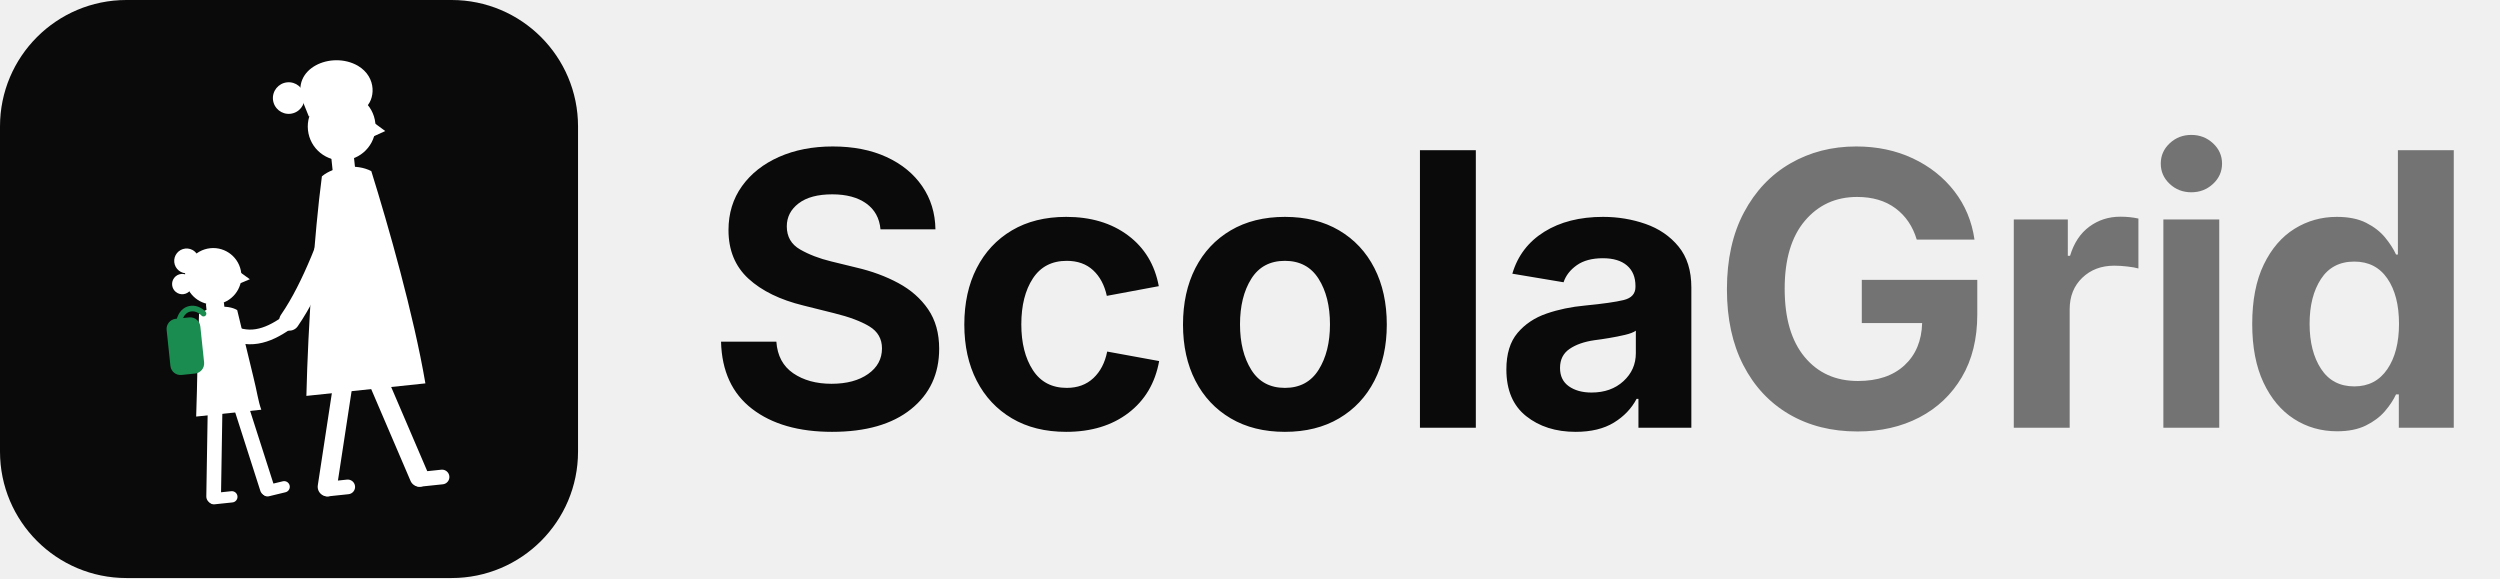
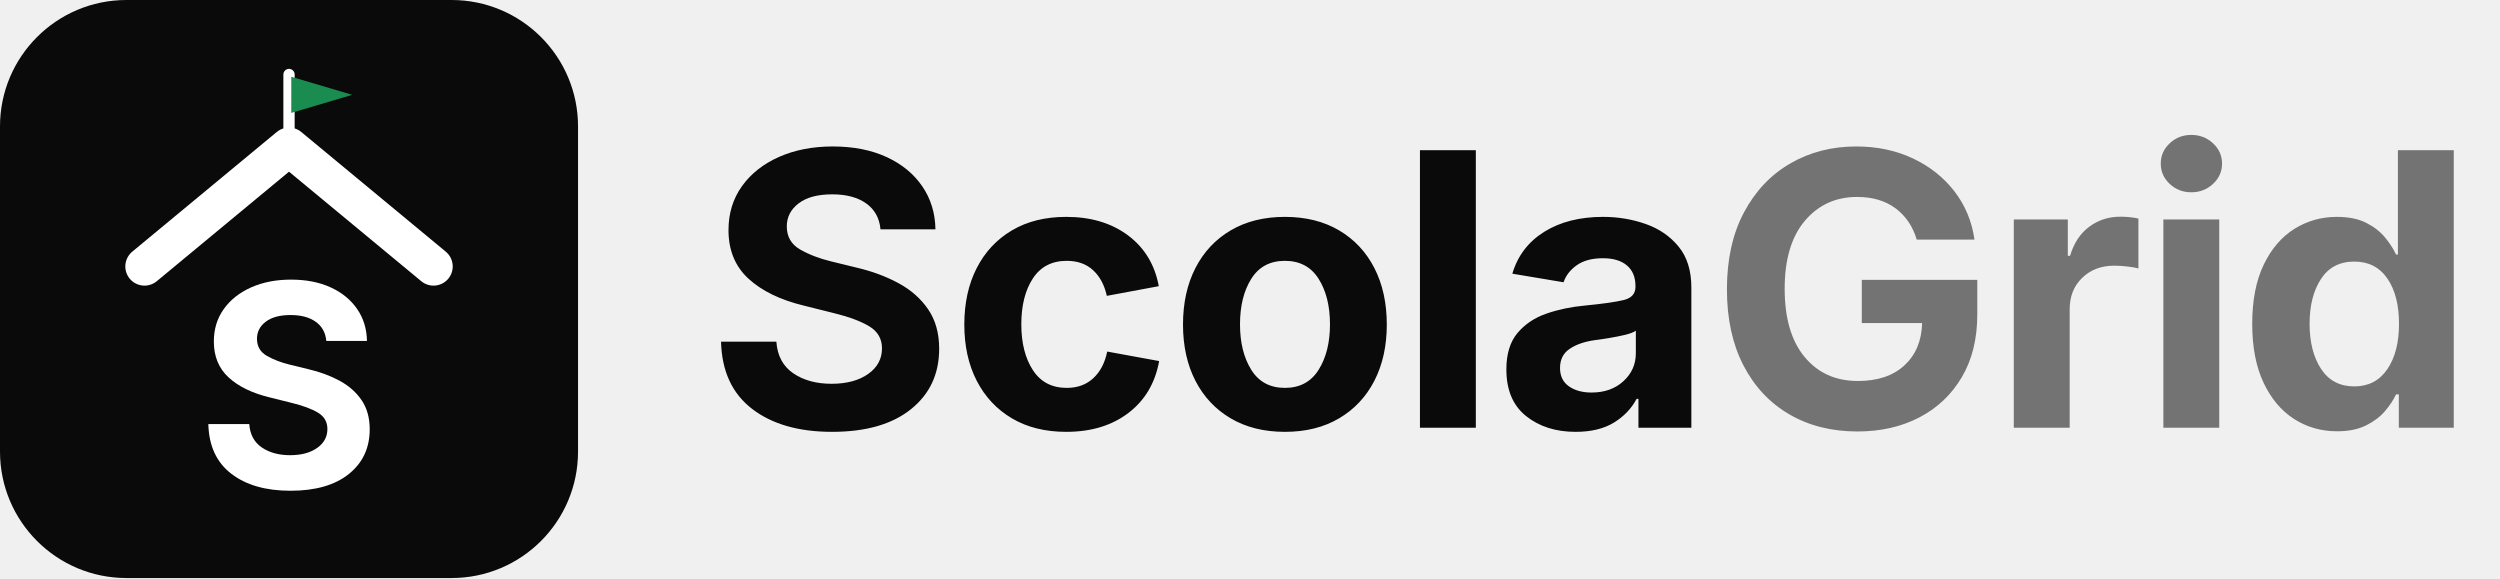
<svg xmlns="http://www.w3.org/2000/svg" viewBox="0 0 865 200" width="865" height="200">
  <g transform="scale(0.390625)">
    <rect width="512" height="512" rx="112" fill="#0A0A0A" />
-     <g transform="rotate(-6 256 300) translate(-14 0)" fill="#FFFFFF" stroke="#FFFFFF" stroke-linecap="round" stroke-linejoin="round">
-       <g transform="translate(120 0)">
-         <path stroke="none" d="M184 92 C176 62 214 50 236 66 C252 78 248 98 238 104 L188 106 Z" />
-         <circle stroke="none" cx="172" cy="88" r="14" />
-         <circle stroke="none" cx="216" cy="118" r="30" />
-         <path stroke="none" d="M243 116 L254 126 L242 130 Z" />
-         <rect stroke="none" x="204" y="140" width="20" height="22" rx="6" />
-         <path stroke="none" d="M194 160 C206 152 226 152 238 160 C248 210 262 290 266 352 L160 352 C168 290 182 210 194 160 Z" />
-         <path fill="none" stroke-width="18" d="M214 176 C196 214 176 256 152 284" />
-         <path fill="none" stroke-width="17" d="M226 350 L252 434" />
-         <path fill="none" stroke-width="17" d="M192 350 L170 434" />
-         <path fill="none" stroke-width="13" d="M252 436 L272 436" />
-         <path fill="none" stroke-width="13" d="M170 436 L188 436" />
-       </g>
-       <g transform="translate(-125 0)">
-         <circle stroke="none" cx="334" cy="238" r="25" />
-         <circle stroke="none" cx="312" cy="222" r="11" />
-         <circle stroke="none" cx="306" cy="242" r="9" />
-         <path stroke="none" d="M357 236 L366 244 L356 247 Z" />
-         <rect stroke="none" x="325" y="258" width="16" height="16" rx="5" />
-         <path stroke="none" d="M318 270 C328 264 344 264 352 270 L360 330 C362 344 362 352 364 360 L306 360 C308 346 310 330 312 314 Z" />
-         <path fill="none" stroke-width="13" d="M340 286 C358 300 376 296 394 286" />
-         <path fill="none" stroke-width="13" d="M323 358 L314 432" />
-         <path fill="none" stroke-width="13" d="M347 358 L362 430" />
-         <path fill="none" stroke-width="10" d="M314 434 L330 434" />
-         <path fill="none" stroke-width="10" d="M362 432 L377 430" />
-         <rect stroke="none" fill="#1A8C50" x="288" y="272" width="30" height="50" rx="9" />
-         <path fill="none" stroke="#1A8C50" stroke-width="5" d="M300 274 C304 262 316 262 322 270" />
-       </g>
-     </g>
+     <path d="M128 236 L256 130 L384 236" fill="none" stroke="#FFFFFF" stroke-width="34" stroke-linecap="round" stroke-linejoin="round" />
+     <path d="M256 132 L256 66" stroke="#FFFFFF" stroke-width="10" stroke-linecap="round" />
+     <path d="M258 68 L312 84 L258 100 Z" fill="#1A8C50" />
+     <path d="M257.282 434.686Q224.445 434.686 204.853 419.61Q185.26 404.534 184.528 375.604H220.783Q221.759 389.397 231.83 396.294Q241.901 403.191 256.916 403.191Q271.808 403.191 280.902 396.783Q289.997 390.374 289.997 379.998Q289.997 370.599 281.757 365.594Q273.517 360.589 258.625 356.927L238.605 351.922Q215.534 346.307 202.472 334.283Q189.411 322.259 189.411 302.483Q189.411 286.004 198.261 273.675Q207.111 261.346 222.553 254.51Q237.995 247.674 257.77 247.674Q277.912 247.674 292.926 254.571Q307.941 261.468 316.364 273.736Q324.787 286.004 325.031 301.995H289.02Q288.043 291.009 279.682 285.027Q271.32 279.046 257.404 279.046Q243.122 279.046 235.37 284.966Q227.619 290.887 227.619 300.042Q227.619 310.174 236.347 315.179Q245.075 320.184 256.671 322.991L273.151 327.02Q288.41 330.56 300.739 337.212Q313.068 343.865 320.27 354.424Q327.472 364.983 327.472 380.242Q327.472 405.022 308.979 419.854Q290.485 434.686 257.282 434.686Z" fill="#FFFFFF" />
  </g>
  <path d="M287.893 149.418Q270.555 149.418 260.21 141.458Q249.865 133.498 249.479 118.223H268.621Q269.137 125.506 274.454 129.147Q279.771 132.789 287.699 132.789Q295.562 132.789 300.364 129.405Q305.166 126.021 305.166 120.543Q305.166 115.58 300.815 112.938Q296.465 110.295 288.602 108.361L278.031 105.719Q265.85 102.754 258.953 96.405Q252.057 90.057 252.057 79.615Q252.057 70.914 256.729 64.404Q261.402 57.895 269.556 54.285Q277.709 50.676 288.15 50.676Q298.785 50.676 306.713 54.317Q314.641 57.959 319.088 64.437Q323.535 70.914 323.664 79.357H304.65Q304.135 73.557 299.72 70.398Q295.305 67.24 287.957 67.24Q280.416 67.24 276.323 70.366Q272.23 73.492 272.23 78.326Q272.23 83.676 276.839 86.318Q281.447 88.961 287.57 90.443L296.271 92.57Q304.328 94.439 310.838 97.952Q317.348 101.465 321.15 107.04Q324.953 112.615 324.953 120.672Q324.953 133.756 315.188 141.587Q305.424 149.418 287.893 149.418Z M368.908 149.418Q358.016 149.418 350.12 144.745Q342.225 140.072 337.938 131.726Q333.652 123.379 333.652 112.293Q333.652 101.143 337.938 92.764Q342.225 84.385 350.12 79.712Q358.016 75.039 368.908 75.039Q381.734 75.039 390.307 81.452Q398.879 87.865 400.941 99.016L382.959 102.367Q381.734 96.76 378.222 93.505Q374.709 90.25 369.102 90.25Q361.367 90.25 357.371 96.341Q353.375 102.432 353.375 112.229Q353.375 121.896 357.371 128.052Q361.367 134.207 369.102 134.207Q374.709 134.207 378.318 130.823Q381.928 127.439 383.088 121.639L401.07 124.926Q399.008 136.334 390.436 142.876Q381.863 149.418 368.908 149.418Z M444.574 149.418Q433.746 149.418 425.818 144.745Q417.891 140.072 413.604 131.726Q409.318 123.379 409.318 112.293Q409.318 101.143 413.604 92.764Q417.891 84.385 425.818 79.712Q433.746 75.039 444.574 75.039Q455.402 75.039 463.33 79.712Q471.258 84.385 475.544 92.764Q479.83 101.143 479.83 112.293Q479.83 123.379 475.544 131.726Q471.258 140.072 463.33 144.745Q455.402 149.418 444.574 149.418ZM444.574 134.207Q452.309 134.207 456.24 127.955Q460.172 121.703 460.172 112.229Q460.172 102.689 456.24 96.47Q452.309 90.25 444.574 90.25Q436.84 90.25 432.94 96.47Q429.041 102.689 429.041 112.229Q429.041 121.703 432.94 127.955Q436.84 134.207 444.574 134.207Z M510.637 51.965V148.0H491.301V51.965Z M545.182 149.418Q534.869 149.418 528.037 143.972Q521.205 138.525 521.205 127.826Q521.205 119.77 525.072 115.193Q528.939 110.617 535.127 108.49Q541.314 106.363 548.404 105.719Q557.686 104.816 561.778 103.817Q565.871 102.818 565.871 99.273V98.951Q565.871 94.375 562.938 91.861Q560.006 89.348 554.592 89.348Q548.984 89.348 545.568 91.765Q542.152 94.182 540.992 97.662L523.268 94.697Q526.039 85.352 534.321 80.195Q542.604 75.039 554.656 75.039Q562.391 75.039 569.384 77.488Q576.377 79.938 580.792 85.319Q585.207 90.701 585.207 99.467V148.0H566.902V138.01H566.258Q563.615 143.037 558.395 146.228Q553.174 149.418 545.182 149.418ZM550.66 135.818Q557.428 135.818 561.714 131.887Q566.0 127.955 566.0 122.219V114.42Q564.84 115.258 562.229 115.87Q559.619 116.482 556.719 116.966Q553.818 117.449 551.691 117.707Q546.342 118.48 543.055 120.736Q539.768 122.992 539.768 127.311Q539.768 131.5 542.829 133.659Q545.891 135.818 550.66 135.818Z" fill="#0A0A0A" />
  <path d="M642.697 149.289Q629.227 149.289 619.043 143.327Q608.859 137.365 603.188 126.344Q597.516 115.322 597.516 100.111Q597.516 84.578 603.413 73.492Q609.311 62.406 619.462 56.541Q629.613 50.676 642.246 50.676Q653.074 50.676 661.84 54.801Q670.605 58.926 676.213 66.177Q681.82 73.428 683.174 82.902H663.193Q661.131 76.006 655.846 72.074Q650.561 68.143 642.568 68.143Q631.482 68.143 624.489 76.393Q617.496 84.643 617.496 99.918Q617.496 115.193 624.393 123.508Q631.289 131.822 642.826 131.822Q653.074 131.822 658.939 126.408Q664.805 120.994 665.062 111.777H644.18V96.824H684.141V108.812Q684.141 121.445 678.791 130.501Q673.441 139.557 664.096 144.423Q654.75 149.289 642.697 149.289Z M696.771 148.0V75.941H715.463V88.51H716.236Q718.234 81.871 722.907 78.423Q727.58 74.975 733.639 74.975Q736.926 74.975 739.891 75.619V92.893Q738.602 92.506 736.12 92.216Q733.639 91.926 731.512 91.926Q724.809 91.926 720.458 96.115Q716.107 100.305 716.107 107.008V148.0Z M748.525 148.0V75.941H767.861V148.0ZM758.193 66.531Q753.811 66.531 750.717 63.631Q747.623 60.73 747.623 56.605Q747.623 52.48 750.717 49.58Q753.811 46.68 758.193 46.68Q762.576 46.68 765.702 49.58Q768.828 52.48 768.828 56.605Q768.828 60.73 765.702 63.631Q762.576 66.531 758.193 66.531Z M808.658 149.225Q800.344 149.225 793.705 144.938Q787.066 140.652 783.167 132.37Q779.268 124.088 779.268 112.1Q779.268 99.789 783.264 91.539Q787.26 83.289 793.898 79.164Q800.537 75.039 808.529 75.039Q814.652 75.039 818.713 77.102Q822.773 79.164 825.255 82.193Q827.736 85.223 829.025 88.059H829.67V51.965H849.006V148.0H829.992V136.463H829.025Q827.672 139.363 825.158 142.296Q822.645 145.229 818.584 147.227Q814.523 149.225 808.658 149.225ZM814.588 133.691Q821.936 133.691 825.996 127.762Q830.057 121.832 830.057 112.035Q830.057 102.238 826.028 96.373Q822.0 90.508 814.588 90.508Q806.982 90.508 803.051 96.534Q799.119 102.561 799.119 112.035Q799.119 121.574 803.083 127.633Q807.047 133.691 814.588 133.691Z" fill="#737373" />
</svg>
